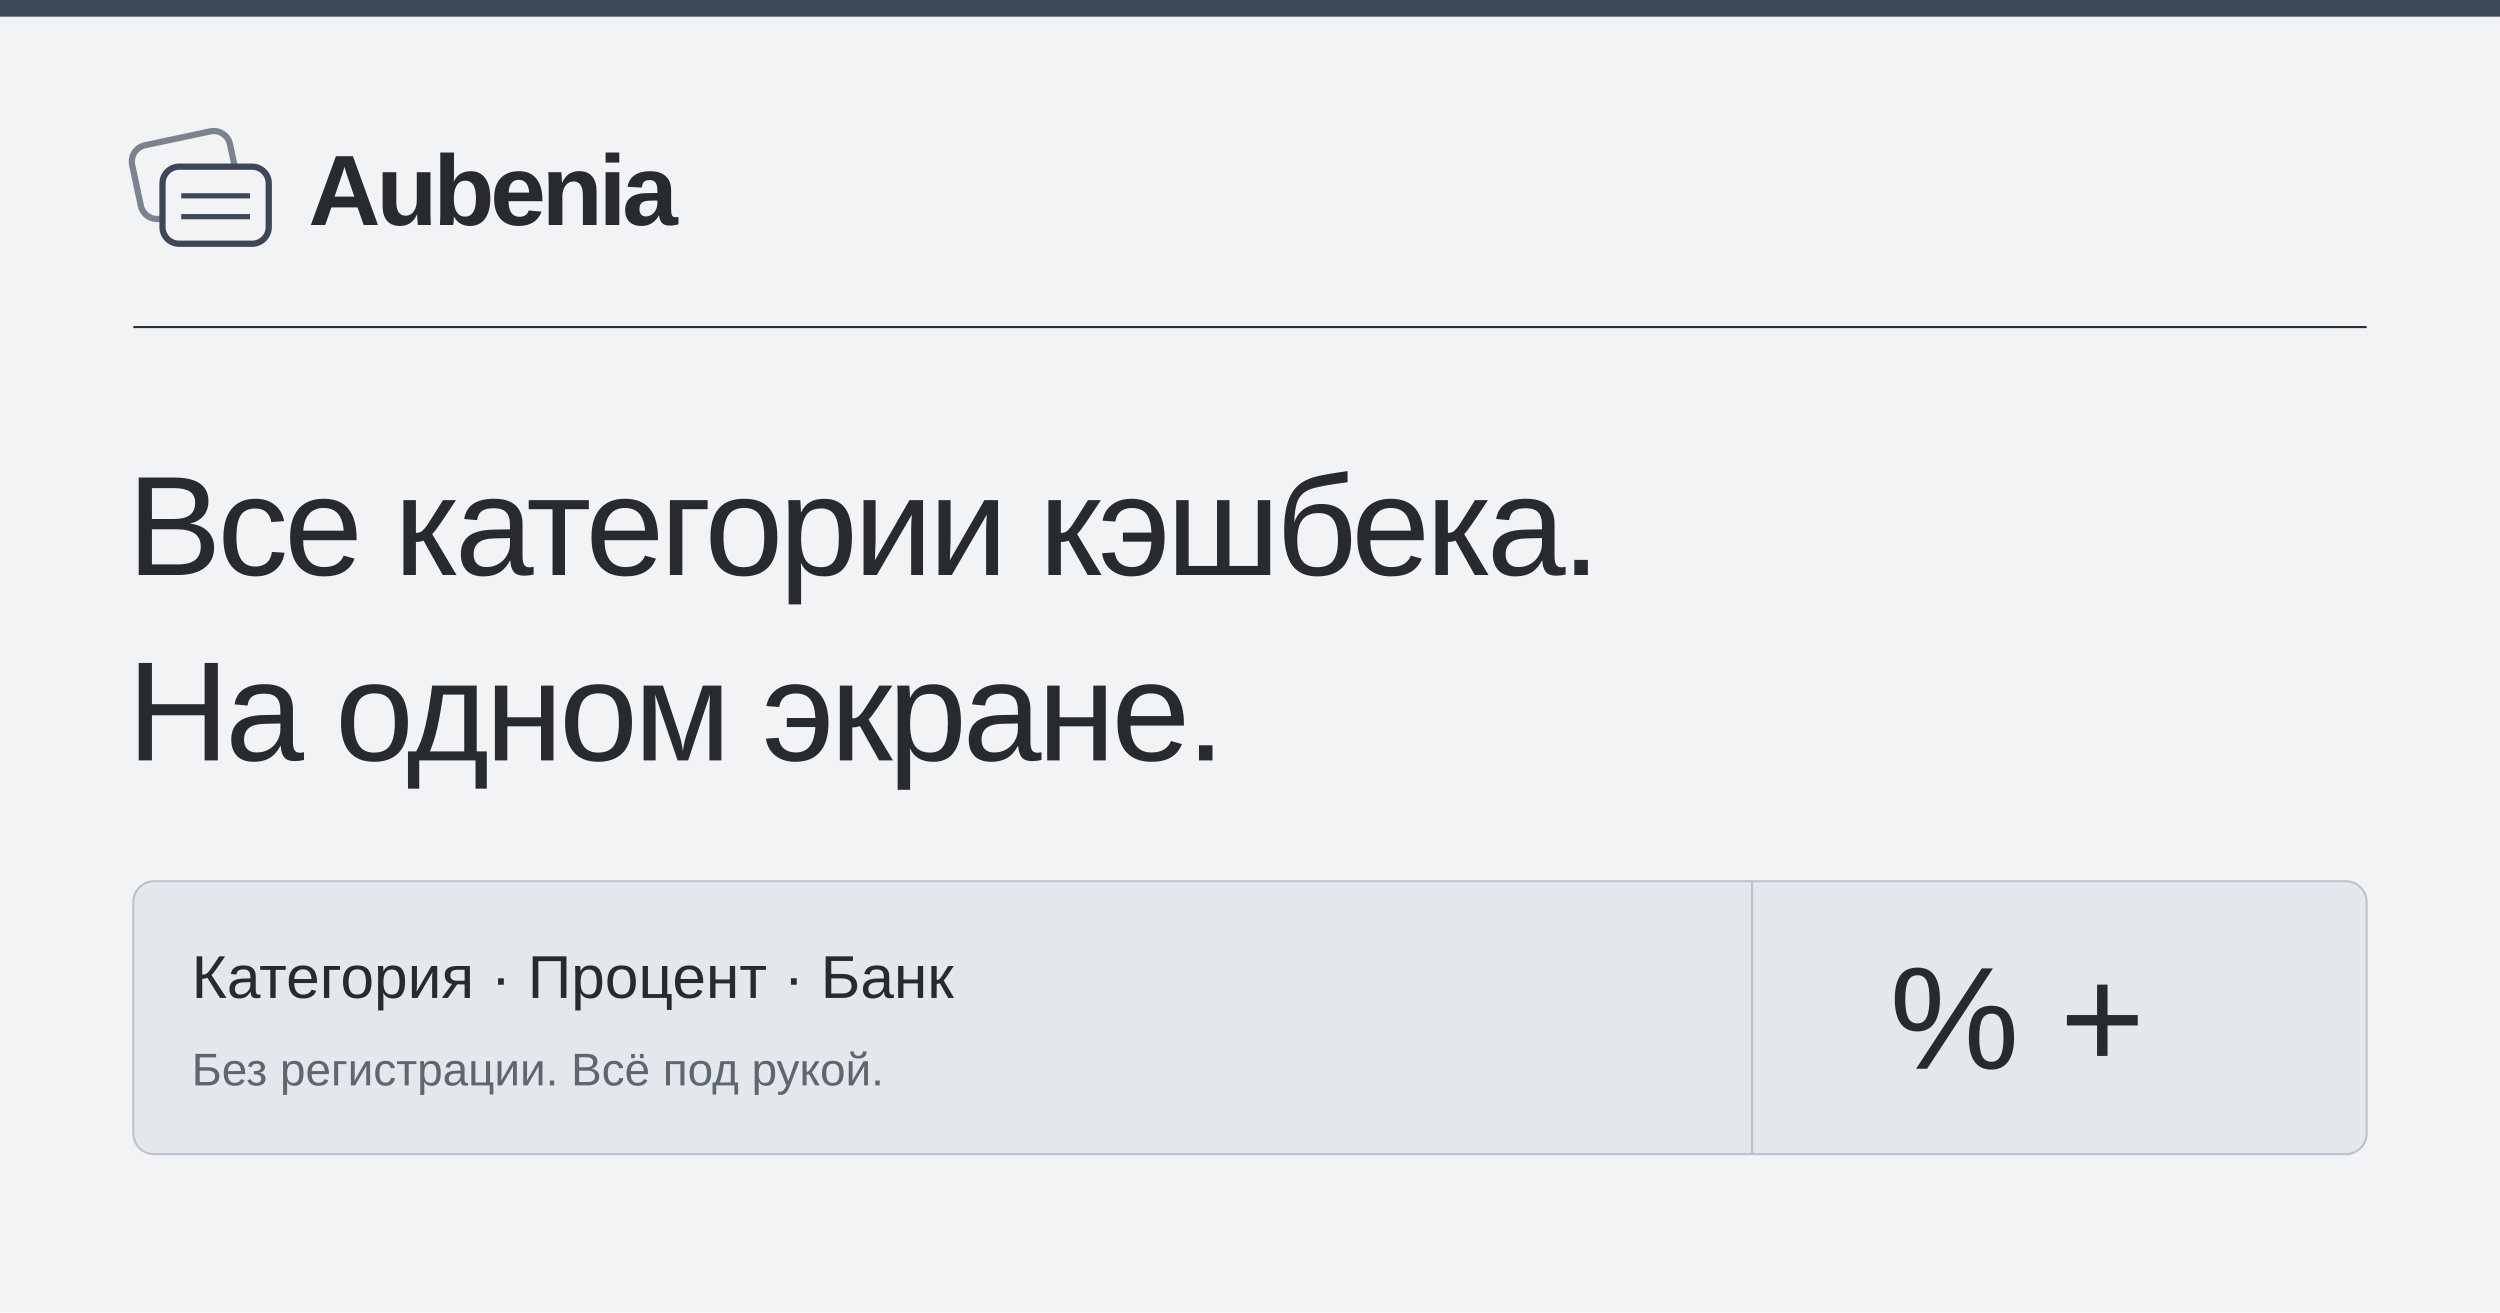
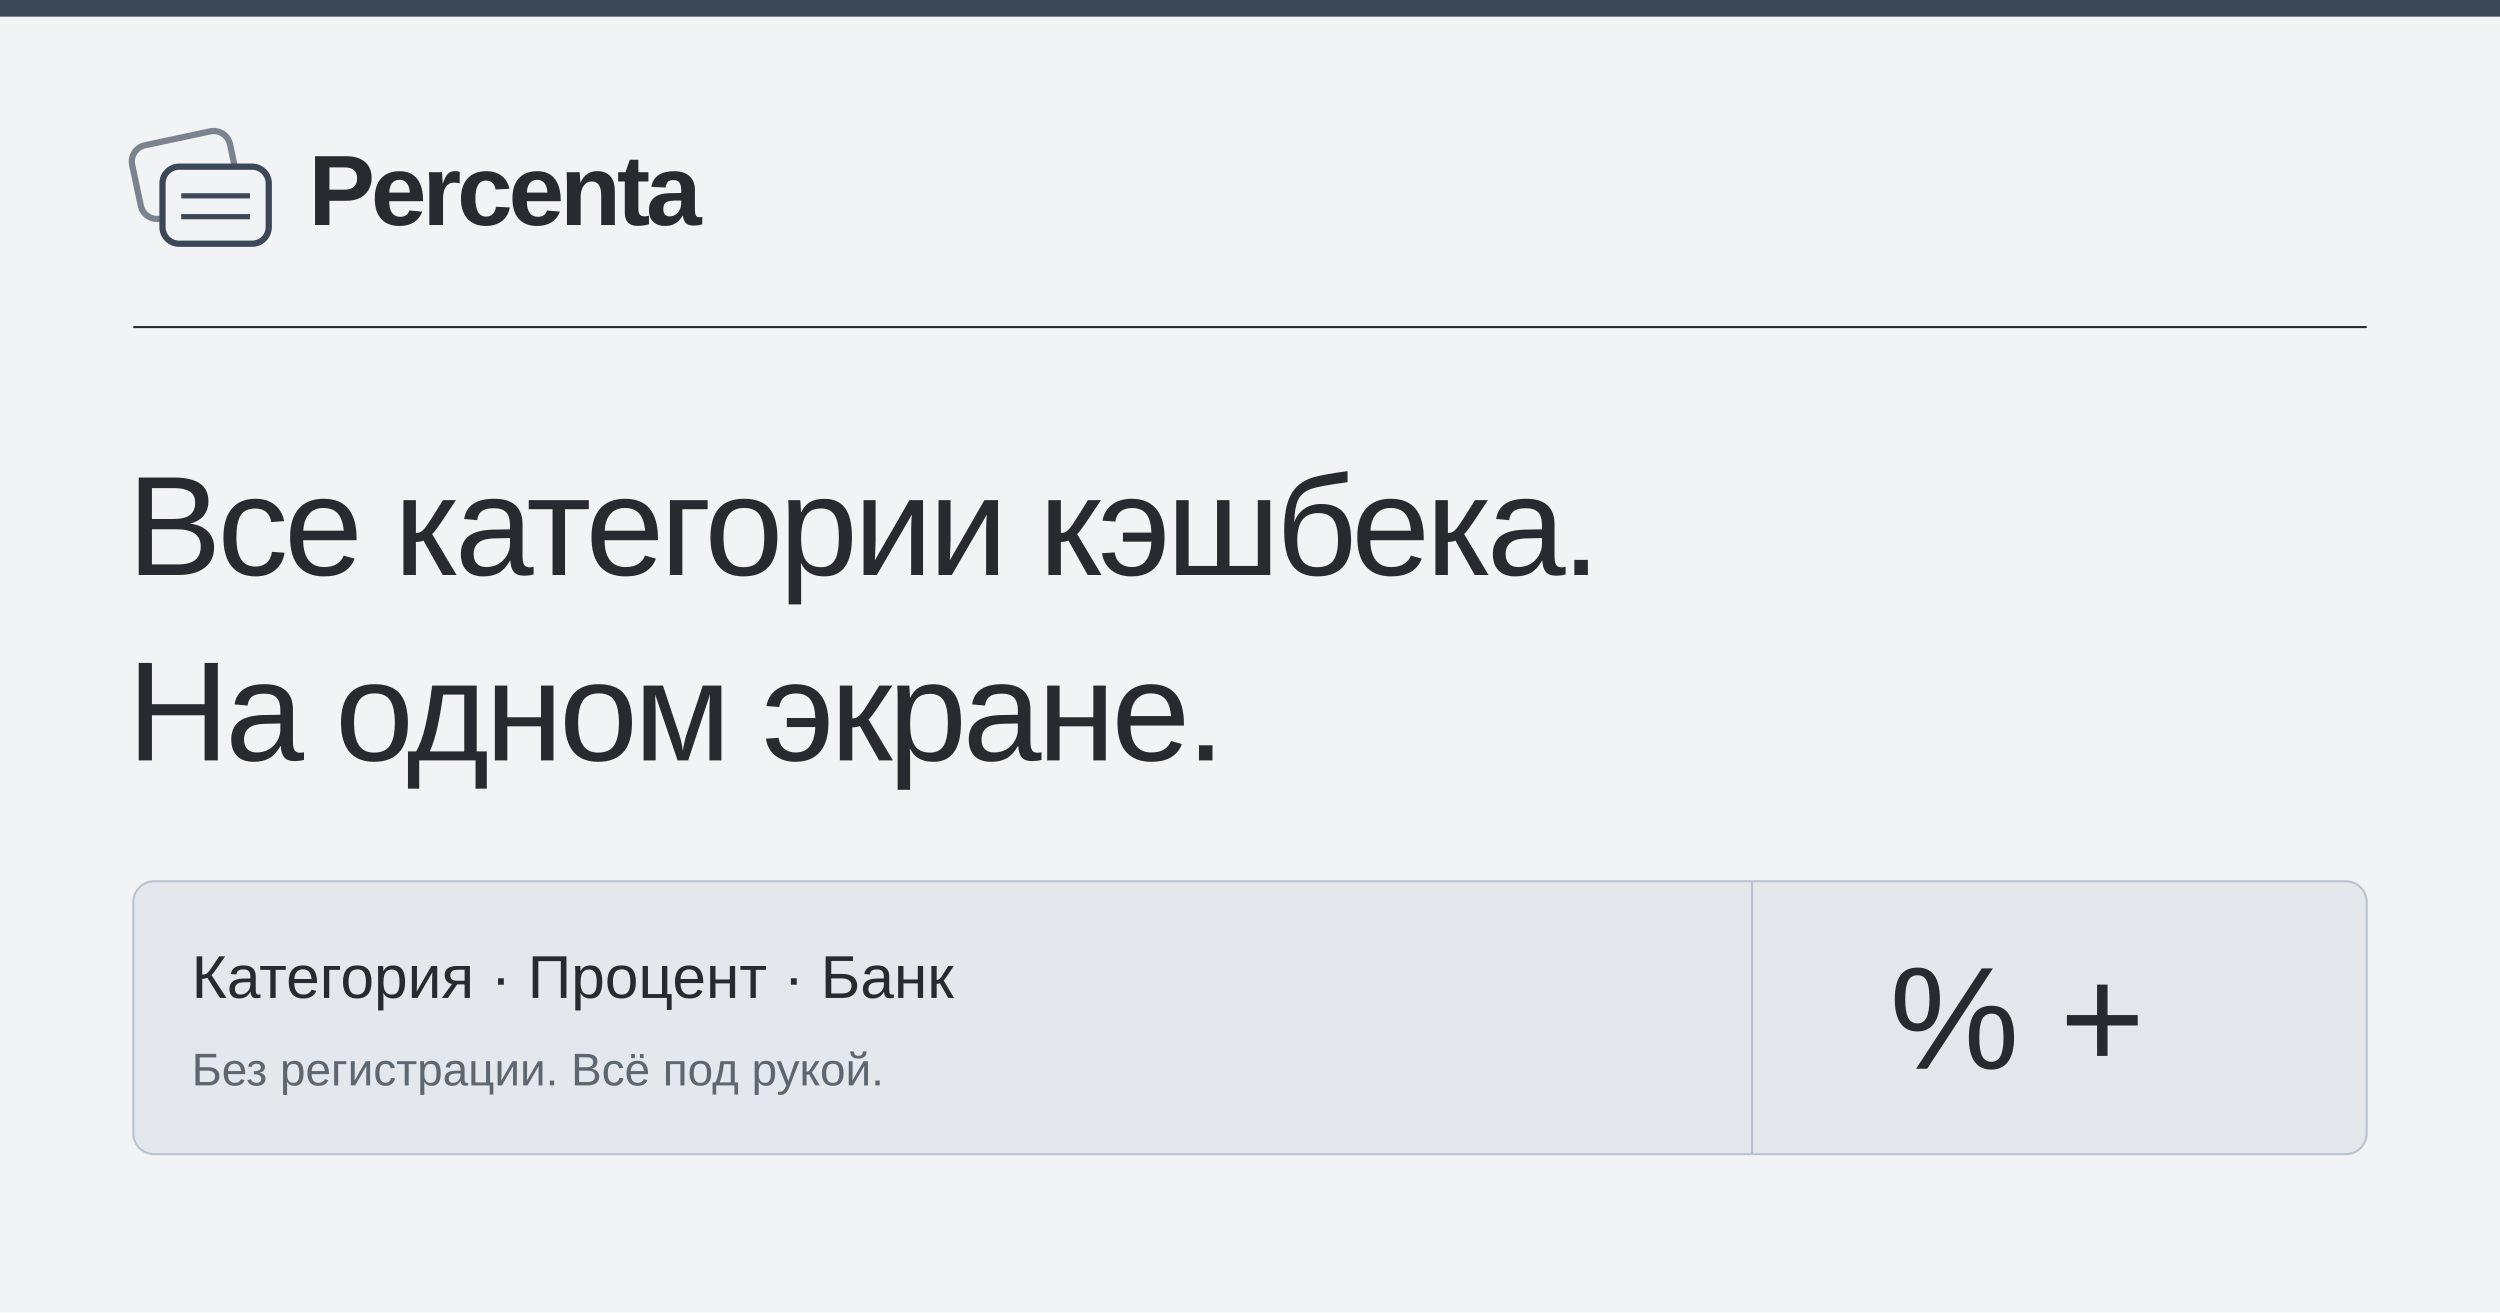
<svg xmlns="http://www.w3.org/2000/svg" width="1200" height="630" viewBox="0 0 1200 630">
  <rect width="1200" height="630" fill="#f2f3f4" />
  <path d="M0 0h1200v8H0Z" fill="#3c4857" />
  <g fill="none" stroke="#3c4857" stroke-width="3">
    <rect x="65" y="66" width="48" height="36" rx="8" transform="rotate(-12 89 84)" opacity=".65" />
    <rect x="78" y="80" width="51" height="37" rx="8" fill="#f2f3f4" />
    <path d="M87 94h33M87 104h33" stroke-width="2.5" />
  </g>
-   <text x="148" y="108" font-family="Onest, Arial, sans-serif" font-size="48" font-weight="600" letter-spacing="-2" fill="#272b30">Aubenia</text>
+   <text x="148" y="108" font-family="Onest, Arial, sans-serif" font-size="48" font-weight="600" letter-spacing="-2" fill="#272b30">Percenta</text>
  <path d="M64 157h1072" stroke="#272b30" />
  <g font-family="Onest, Arial, sans-serif" font-size="68" font-weight="500" fill="#272b30" letter-spacing="-2">
    <text x="61" y="276">Все категории кэшбека.</text>
    <text x="61" y="365" font-weight="500">На одном экране.</text>
  </g>
  <rect x="64" y="423" width="1072" height="131" rx="10" fill="#e4e8ed" stroke="#b9c2cd" />
  <path d="M841 423v131" stroke="#b9c2cd" />
  <text x="92" y="479" font-family="Onest, Arial, sans-serif" font-size="29" fill="#272b30">Категория · Процент · Банк</text>
  <text x="92" y="521" font-family="Onest, Arial, sans-serif" font-size="22" fill="#5e6670">Без регистрации. Всё под рукой.</text>
  <text x="907" y="513" font-family="Onest, Arial, sans-serif" font-size="70" fill="#272b30">% +</text>
</svg>
